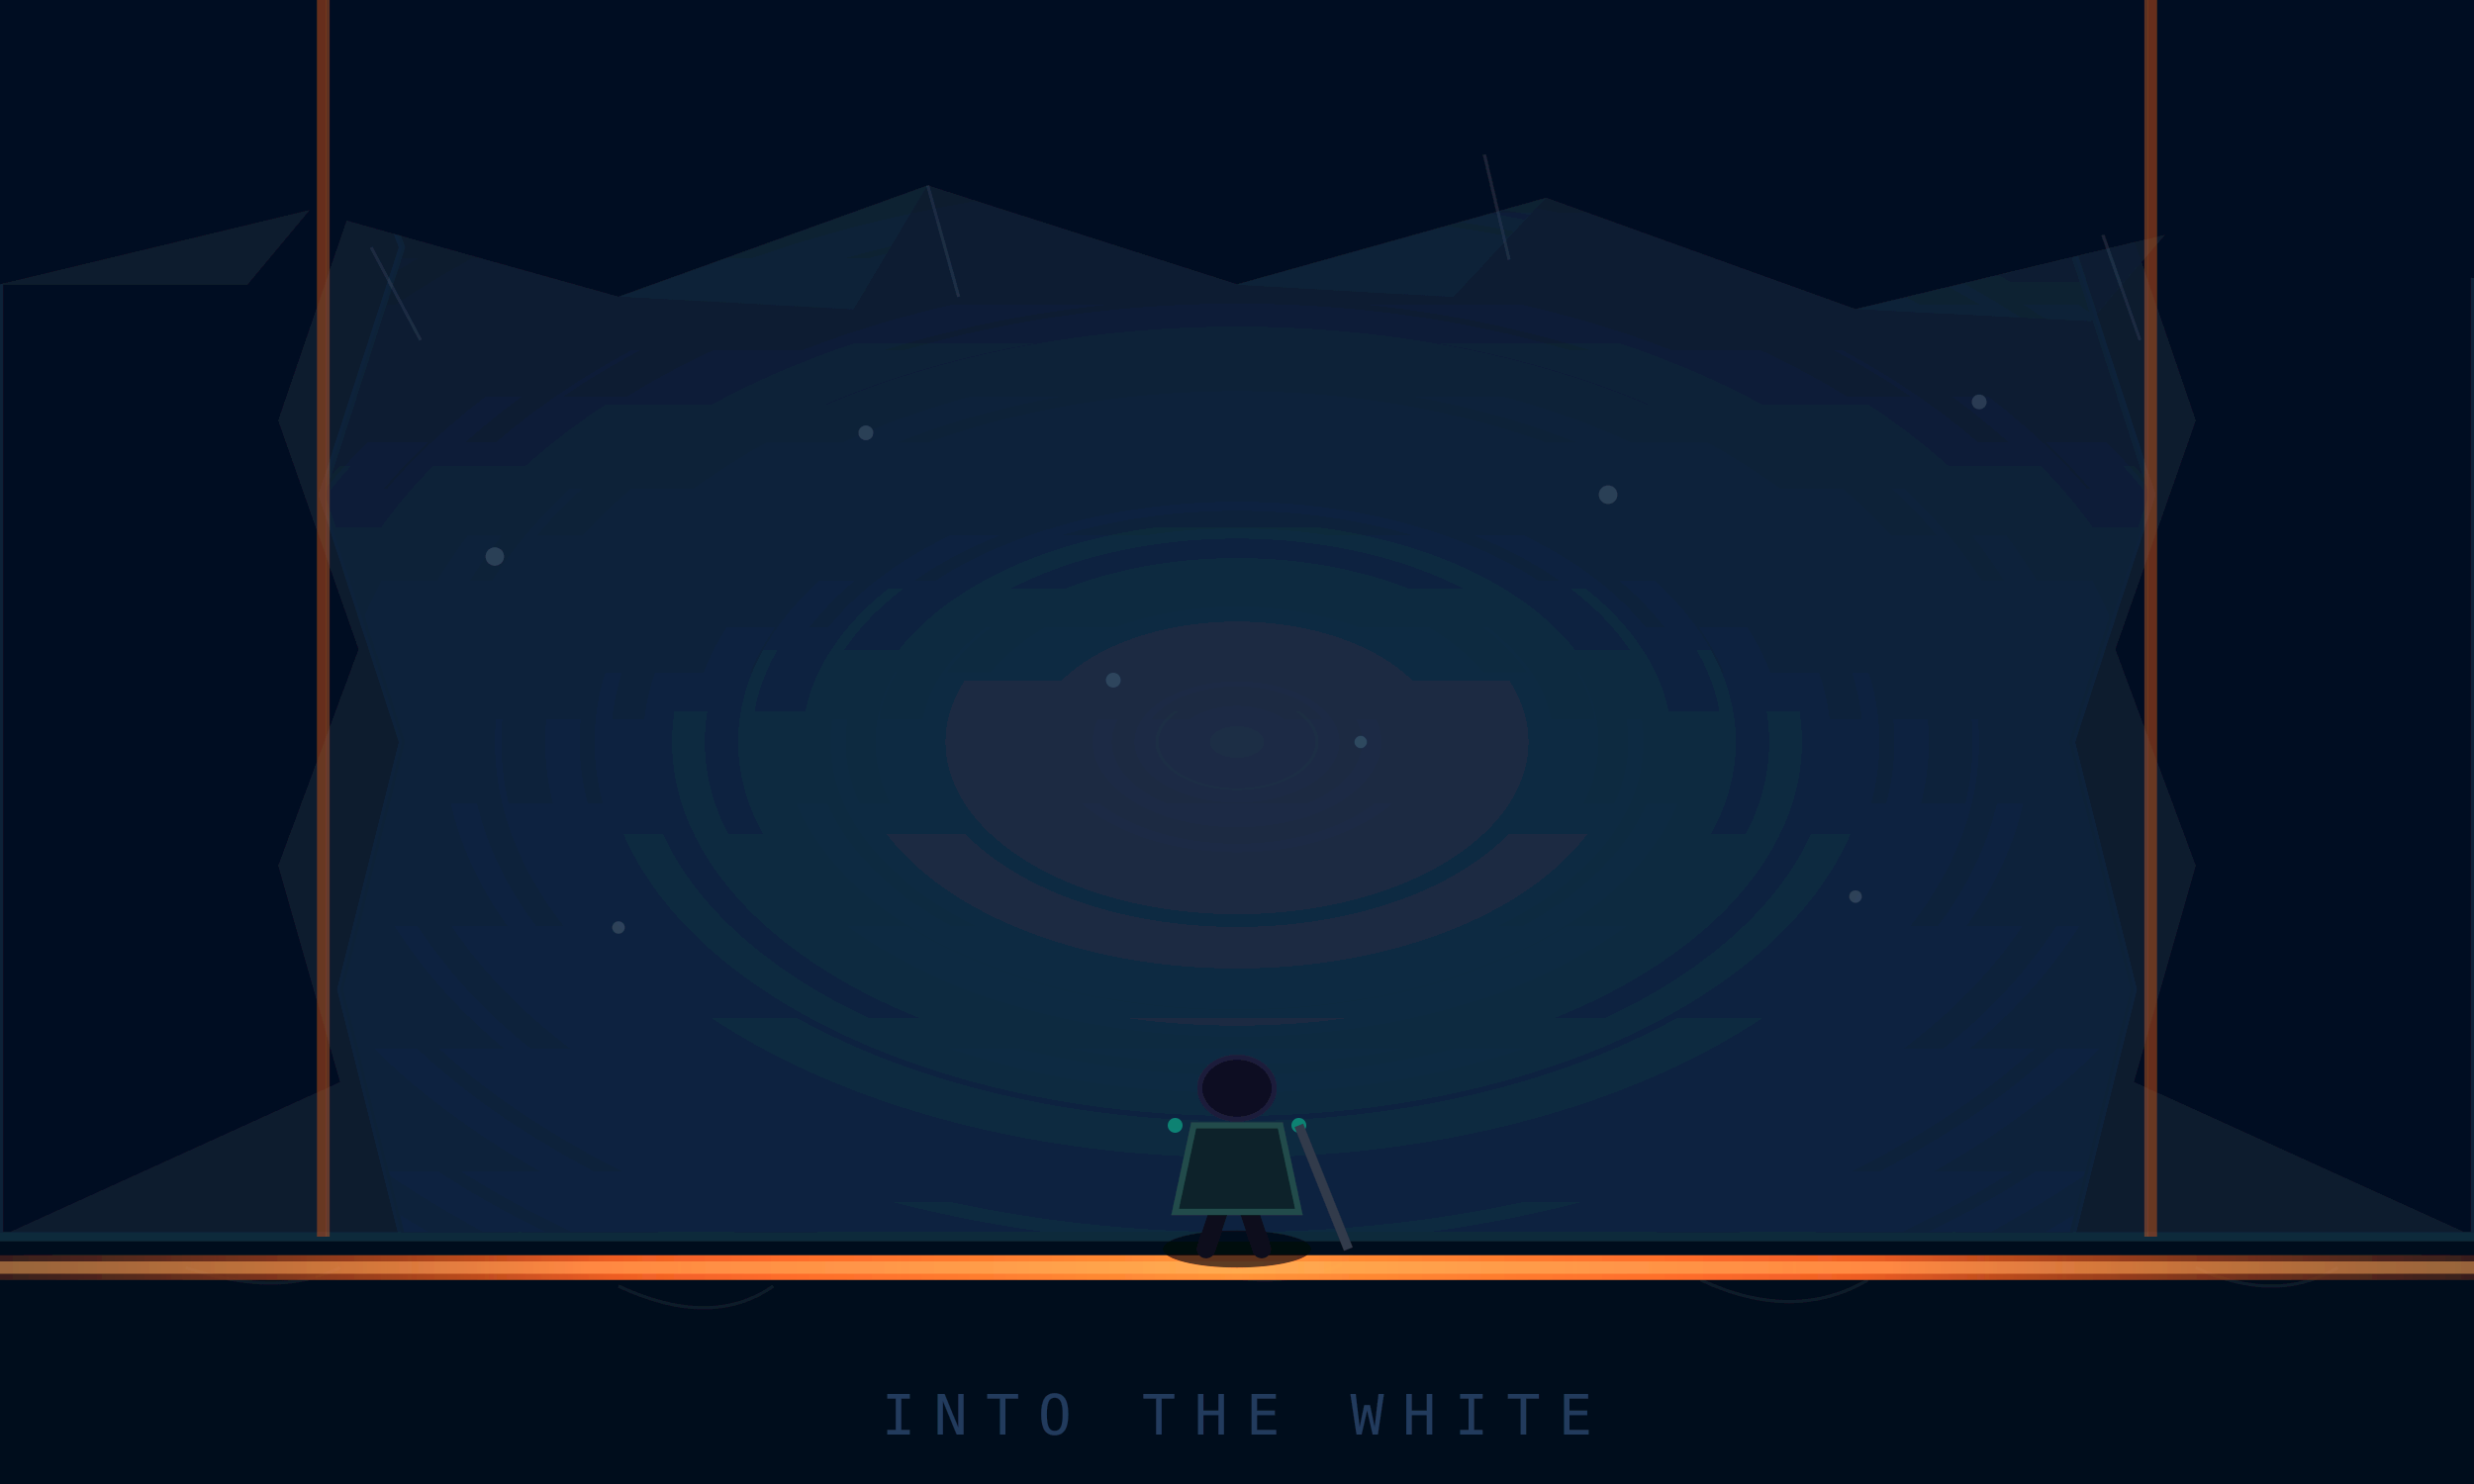
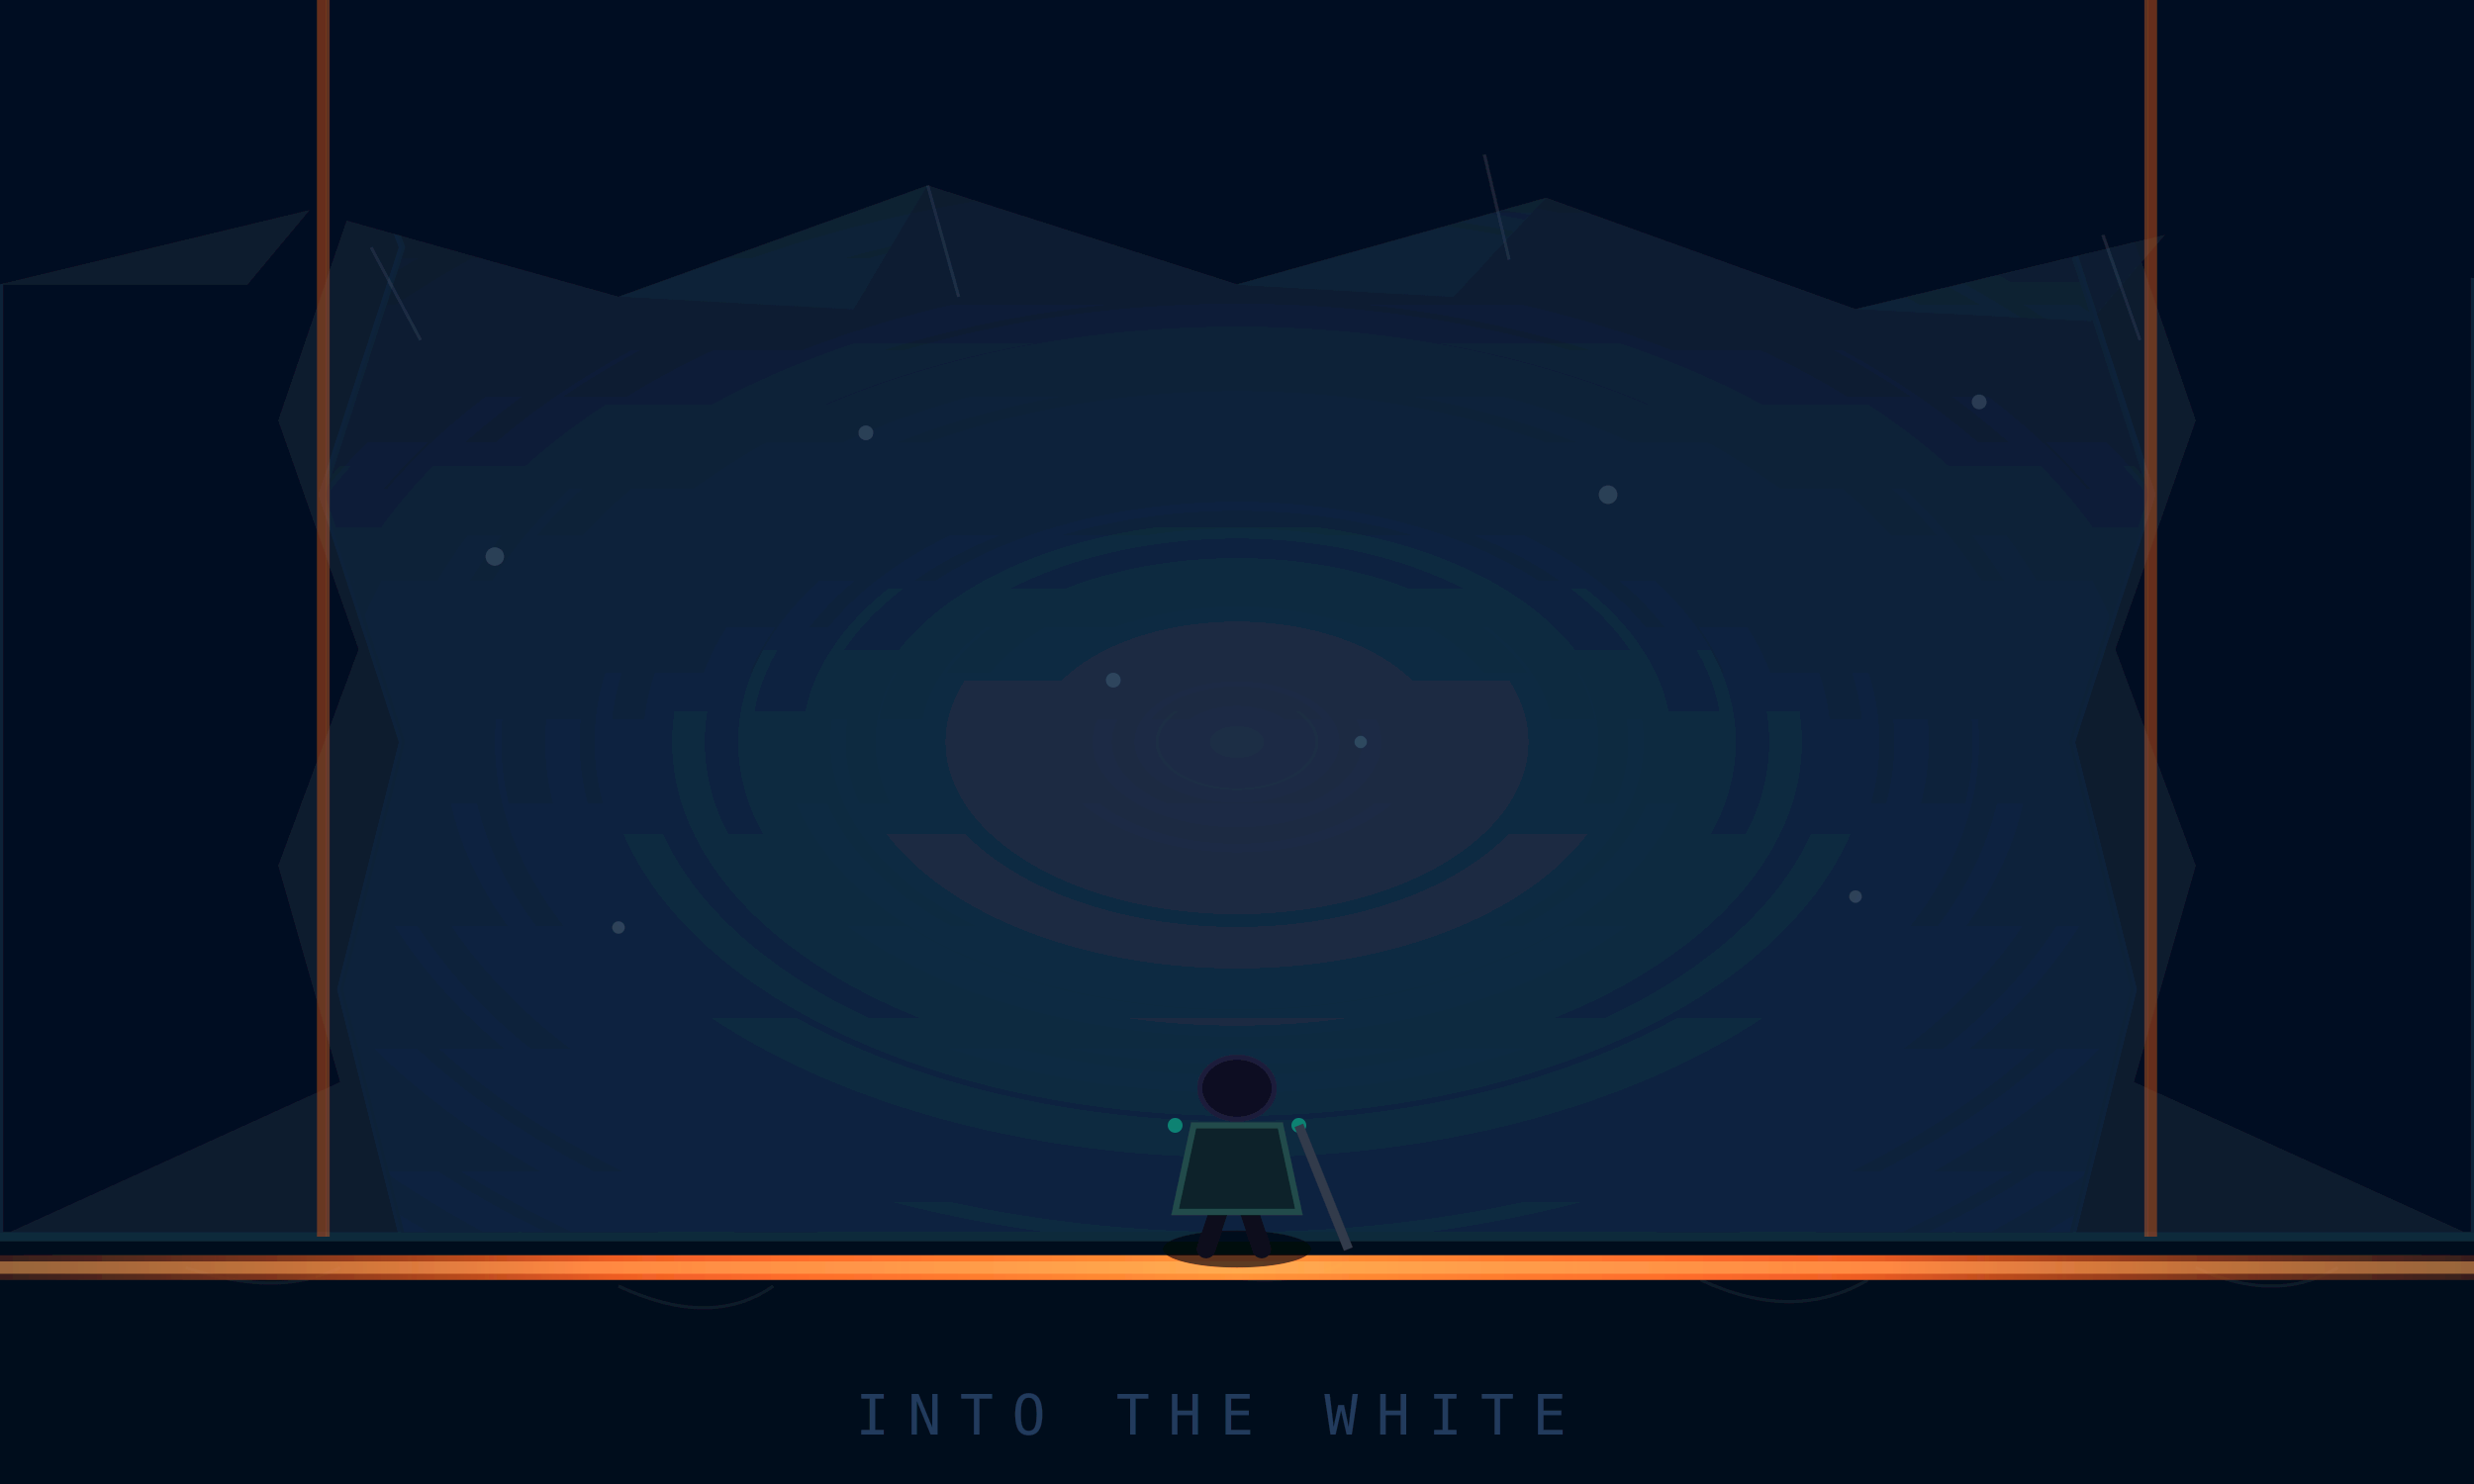
<svg xmlns="http://www.w3.org/2000/svg" viewBox="0 0 400 240" style="filter: brightness(1.4)">
  <rect width="400" height="240" fill="#050c18" />
  <linearGradient id="white-sky" x1="0" y1="0" x2="0" y2="1">
    <stop offset="0%" stop-color="#060e1e" />
    <stop offset="50%" stop-color="#0c1a2e" />
    <stop offset="100%" stop-color="#101e34" />
  </linearGradient>
  <rect width="400" height="240" fill="url(#white-sky)" />
  <radialGradient id="white-press" cx="50%" cy="50%" r="60%">
-     <stop offset="0%" stop-color="#1c3048" stop-opacity="0.5" />
-     <stop offset="80%" stop-color="#0e2038" stop-opacity="0.2" />
+     <stop offset="0%" stop-color="#1c3048" stop-opacity="0.5">
+       <animate attributeName="stop-opacity" values="0.5;0.7;0.4;0.6;0.5" dur="10s" repeatCount="indefinite" />
+     </stop>
+     <stop offset="80%" stop-color="#0e2038" stop-opacity="0.2">
+       <animate attributeName="stop-opacity" values="0.2;0.35;0.15;0.25;0.2" dur="10s" repeatCount="indefinite" />
+     </stop>
    <stop offset="100%" stop-color="#0e2038" stop-opacity="0" />
  </radialGradient>
  <rect width="400" height="240" fill="url(#white-press)" />
  <g fill="#060e1c" stroke="#0e1e2e" stroke-width="1">
    <polygon points="0,0 0,240 65,200 55,160 65,120 52,80 65,40 50,0" />
  </g>
  <g fill="#060e1c" stroke="#0e1e2e" stroke-width="1">
    <polygon points="400,0 400,240 335,200 345,160 335,120 348,80 335,40 350,0" />
  </g>
  <g fill="#0e2038" opacity="0.4">
    <polygon points="0,0  50,0  65,40  52,80  65,120 55,160 65,200 0,240 0,200 55,175 45,140 58,105 45,68 58,30 0,0" />
    <polygon points="400,0 350,0 335,40 348,80 335,120 345,160 335,200 400,240 400,200 345,175 355,140 342,105 355,68 342,30 400,0" />
  </g>
  <rect x="0" y="200" width="400" height="40" fill="#060e18" />
  <line x1="0" y1="200" x2="400" y2="200" stroke="#0e2030" stroke-width="1.5" />
  <g stroke="#0e1e2e" stroke-width="0.5" fill="none" opacity="0.4">
    <path d="M30,205  Q45,210  55,205" />
    <path d="M100,208 Q115,215 125,208" />
    <path d="M190,204 Q205,210 218,204" />
    <path d="M275,207 Q290,214 302,207" />
    <path d="M355,205 Q368,211 378,205" />
  </g>
  <polygon points="0,0 400,0 400,45 350,38 300,50 250,32 200,46 150,30 100,48 50,34 0,46" fill="#060e1c" />
  <g fill="#0c1e30" opacity="0.5">
    <polygon points="0,46  50,34 40,46" />
    <polygon points="100,48 150,30 138,50" />
    <polygon points="200,46 250,32 235,48" />
    <polygon points="300,50 350,38 338,52" />
  </g>
  <linearGradient id="floor-ley" x1="0" y1="0" x2="1" y2="0">
    <stop offset="0%" stop-color="#c04000" stop-opacity="0.2" />
    <stop offset="25%" stop-color="#ff6020" stop-opacity="0.8" />
    <stop offset="50%" stop-color="#ff8030" stop-opacity="1" />
    <stop offset="75%" stop-color="#ff6020" stop-opacity="0.8" />
    <stop offset="100%" stop-color="#c04000" stop-opacity="0.2" />
  </linearGradient>
  <rect x="0" y="203" width="400" height="4" fill="url(#floor-ley)" />
-   <rect x="0" y="204" width="400" height="2" fill="#ffb060" opacity="0.4" />
-   <line x1="52" y1="0" x2="52" y2="200" stroke="#d05010" stroke-width="1.5" opacity="0.4" />
-   <line x1="348" y1="0" x2="348" y2="200" stroke="#d05010" stroke-width="1.5" opacity="0.4" />
-   <line x1="53" y1="0" x2="53" y2="200" stroke="#ff7020" stroke-width="0.6" opacity="0.3" />
-   <line x1="347" y1="0" x2="347" y2="200" stroke="#ff7020" stroke-width="0.6" opacity="0.3" />
+   <rect x="0" y="204" width="400" height="2" fill="#ffb060" opacity="0.4">
+     <animate attributeName="opacity" values="0.4;0.7;0.2;0.6;0.4" dur="5s" repeatCount="indefinite" />
+   </rect>
+   <line x1="52" y1="0" x2="52" y2="200" stroke="#d05010" stroke-width="1.5" opacity="0.4">
+     <animate attributeName="opacity" values="0.4;0.7;0.2;0.5;0.4" dur="6s" repeatCount="indefinite" />
+   </line>
+   <line x1="348" y1="0" x2="348" y2="200" stroke="#d05010" stroke-width="1.5" opacity="0.4">
+     <animate attributeName="opacity" values="0.4;0.7;0.2;0.5;0.4" dur="6s" begin="1s" repeatCount="indefinite" />
+   </line>
+   <line x1="53" y1="0" x2="53" y2="200" stroke="#ff7020" stroke-width="0.6" opacity="0.3">
+     <animate attributeName="opacity" values="0.3;0.6;0.1;0.4;0.3" dur="6s" repeatCount="indefinite" />
+   </line>
+   <line x1="347" y1="0" x2="347" y2="200" stroke="#ff7020" stroke-width="0.6" opacity="0.3">
+     <animate attributeName="opacity" values="0.3;0.6;0.1;0.4;0.3" dur="6s" begin="1s" repeatCount="indefinite" />
+   </line>
  <ellipse cx="200" cy="202" rx="12" ry="3" fill="#030608" opacity="0.7" />
-   <line x1="197" y1="196" x2="195" y2="202" stroke="#0c0c18" stroke-width="3" stroke-linecap="round" />
-   <line x1="202" y1="196" x2="204" y2="202" stroke="#0c0c18" stroke-width="3" stroke-linecap="round" />
-   <polygon points="193,182 207,182 210,196 190,196" fill="#0a1e20" stroke="#1a4040" stroke-width="1" />
-   <g fill="#00c090" opacity="0.5">
-     <circle cx="190" cy="182" r="1.2" />
-     <circle cx="210" cy="182" r="1.2" />
+   <g>
+     <animateTransform attributeName="transform" type="translate" values="0 0; 0 -1; 0 0; 0 -1; 0 0" dur="0.8s" repeatCount="indefinite" />
+     <line x1="197" y1="196" x2="195" y2="202" stroke="#0c0c18" stroke-width="3" stroke-linecap="round" />
+     <line x1="202" y1="196" x2="204" y2="202" stroke="#0c0c18" stroke-width="3" stroke-linecap="round" />
+     <polygon points="193,182 207,182 210,196 190,196" fill="#0a1e20" stroke="#1a4040" stroke-width="1" />
+     <g fill="#00c090" opacity="0.5">
+       <circle cx="190" cy="182" r="1.2" />
+       <circle cx="210" cy="182" r="1.2" />
+     </g>
+     <ellipse cx="200" cy="176" rx="6" ry="5" fill="#0c0c1a" stroke="#181830" stroke-width="0.8" />
+     <line x1="210" y1="182" x2="218" y2="202" stroke="#2a3040" stroke-width="1.5" />
  </g>
-   <ellipse cx="200" cy="176" rx="6" ry="5" fill="#0c0c1a" stroke="#181830" stroke-width="0.8" />
-   <line x1="210" y1="182" x2="218" y2="202" stroke="#2a3040" stroke-width="1.5" />
  <g fill="#a0c0d8" opacity="0.15">
-     <circle cx="80" cy="90" r="1.5" />
-     <circle cx="140" cy="70" r="1.2" />
-     <circle cx="260" cy="80" r="1.5" />
-     <circle cx="320" cy="65" r="1.2" />
-     <circle cx="100" cy="150" r="1" />
-     <circle cx="300" cy="145" r="1" />
-     <circle cx="180" cy="110" r="1.2" />
-     <circle cx="220" cy="120" r="1" />
+     <circle cx="80" cy="90" r="1.5">
+       <animateTransform attributeName="transform" type="translate" values="0 0; 20 5; 40 8" dur="8s" repeatCount="indefinite" />
+       <animate attributeName="opacity" values="0.15;0.15;0" dur="8s" repeatCount="indefinite" />
+     </circle>
+     <circle cx="140" cy="70" r="1.2">
+       <animateTransform attributeName="transform" type="translate" values="0 0; 18 4; 36 7" dur="7s" begin="1s" repeatCount="indefinite" />
+       <animate attributeName="opacity" values="0.15;0.15;0" dur="7s" begin="1s" repeatCount="indefinite" />
+     </circle>
+     <circle cx="260" cy="80" r="1.5">
+       <animateTransform attributeName="transform" type="translate" values="0 0; 15 6; 30 10" dur="9s" begin="2s" repeatCount="indefinite" />
+       <animate attributeName="opacity" values="0.15;0.15;0" dur="9s" begin="2s" repeatCount="indefinite" />
+     </circle>
+     <circle cx="320" cy="65" r="1.2">
+       <animateTransform attributeName="transform" type="translate" values="0 0; 22 3; 44 6" dur="6s" begin="3s" repeatCount="indefinite" />
+       <animate attributeName="opacity" values="0.15;0.15;0" dur="6s" begin="3s" repeatCount="indefinite" />
+     </circle>
+     <circle cx="100" cy="150" r="1">
+       <animateTransform attributeName="transform" type="translate" values="0 0; 16 4; 32 7" dur="8s" begin="4s" repeatCount="indefinite" />
+       <animate attributeName="opacity" values="0.15;0.15;0" dur="8s" begin="4s" repeatCount="indefinite" />
+     </circle>
+     <circle cx="300" cy="145" r="1">
+       <animateTransform attributeName="transform" type="translate" values="0 0; 19 5; 38 9" dur="7s" begin="5s" repeatCount="indefinite" />
+       <animate attributeName="opacity" values="0.15;0.15;0" dur="7s" begin="5s" repeatCount="indefinite" />
+     </circle>
+     <circle cx="180" cy="110" r="1.2">
+       <animateTransform attributeName="transform" type="translate" values="0 0; 17 3; 34 6" dur="9s" begin="0.5s" repeatCount="indefinite" />
+       <animate attributeName="opacity" values="0.15;0.15;0" dur="9s" begin="0.5s" repeatCount="indefinite" />
+     </circle>
+     <circle cx="220" cy="120" r="1">
+       <animateTransform attributeName="transform" type="translate" values="0 0; 21 4; 42 8" dur="6s" begin="6s" repeatCount="indefinite" />
+       <animate attributeName="opacity" values="0.15;0.15;0" dur="6s" begin="6s" repeatCount="indefinite" />
+     </circle>
  </g>
  <g stroke="#8090a8" stroke-width="0.5" fill="none" opacity="0.12">
-     <line x1="60" y1="40" x2="68" y2="55" />
-     <line x1="150" y1="30" x2="155" y2="48" />
-     <line x1="240" y1="25" x2="244" y2="42" />
-     <line x1="340" y1="38" x2="346" y2="55" />
+     <line x1="60" y1="40" x2="68" y2="55">
+       <animate attributeName="opacity" values="0.12;0.3;0;0.2;0.12" dur="3s" repeatCount="indefinite" />
+     </line>
+     <line x1="150" y1="30" x2="155" y2="48">
+       <animate attributeName="opacity" values="0.12;0.25;0;0.18;0.12" dur="4s" begin="0.5s" repeatCount="indefinite" />
+     </line>
+     <line x1="240" y1="25" x2="244" y2="42">
+       <animate attributeName="opacity" values="0.12;0.3;0;0.22;0.12" dur="3s" begin="1s" repeatCount="indefinite" />
+     </line>
+     <line x1="340" y1="38" x2="346" y2="55">
+       <animate attributeName="opacity" values="0.12;0.28;0;0.2;0.12" dur="5s" begin="1.5s" repeatCount="indefinite" />
+     </line>
  </g>
-   <text x="200" y="232" font-family="monospace" font-size="9" fill="#1a3050" text-anchor="middle" letter-spacing="3">INTO THE WHITE</text>
+   <text x="200" y="232" font-family="monospace" font-size="9" fill="#1a3050" text-anchor="middle" letter-spacing="3">INTO THE WHITE
+     <animate attributeName="opacity" values="0.7;1;0.7" dur="8s" repeatCount="indefinite" />
+   </text>
</svg>
